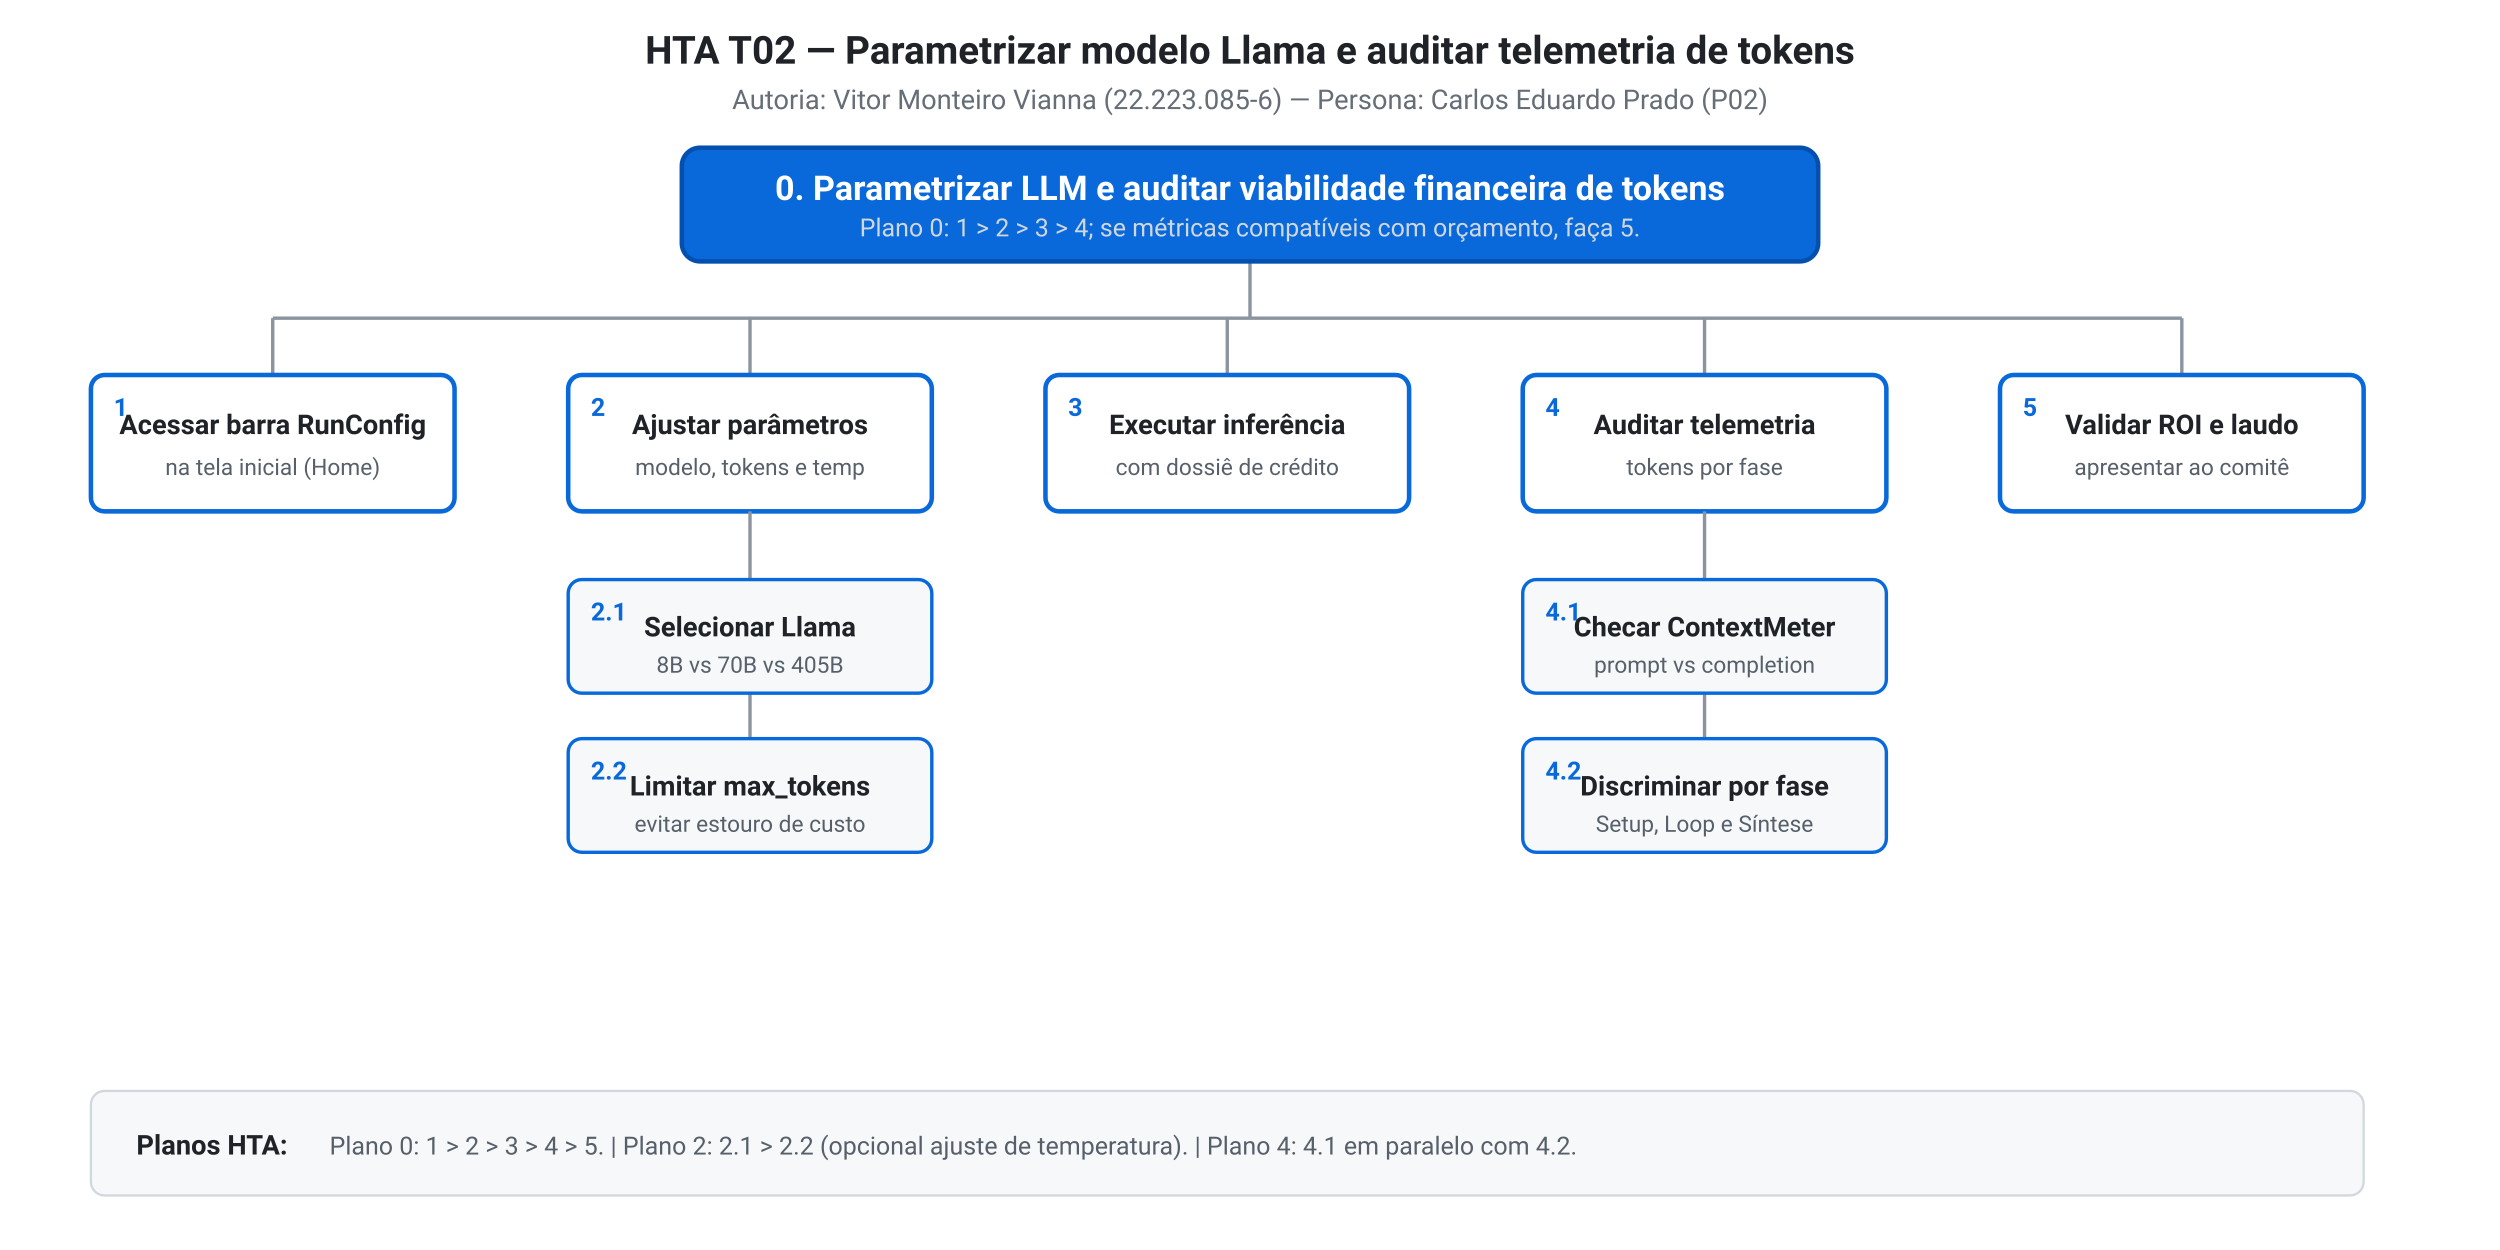
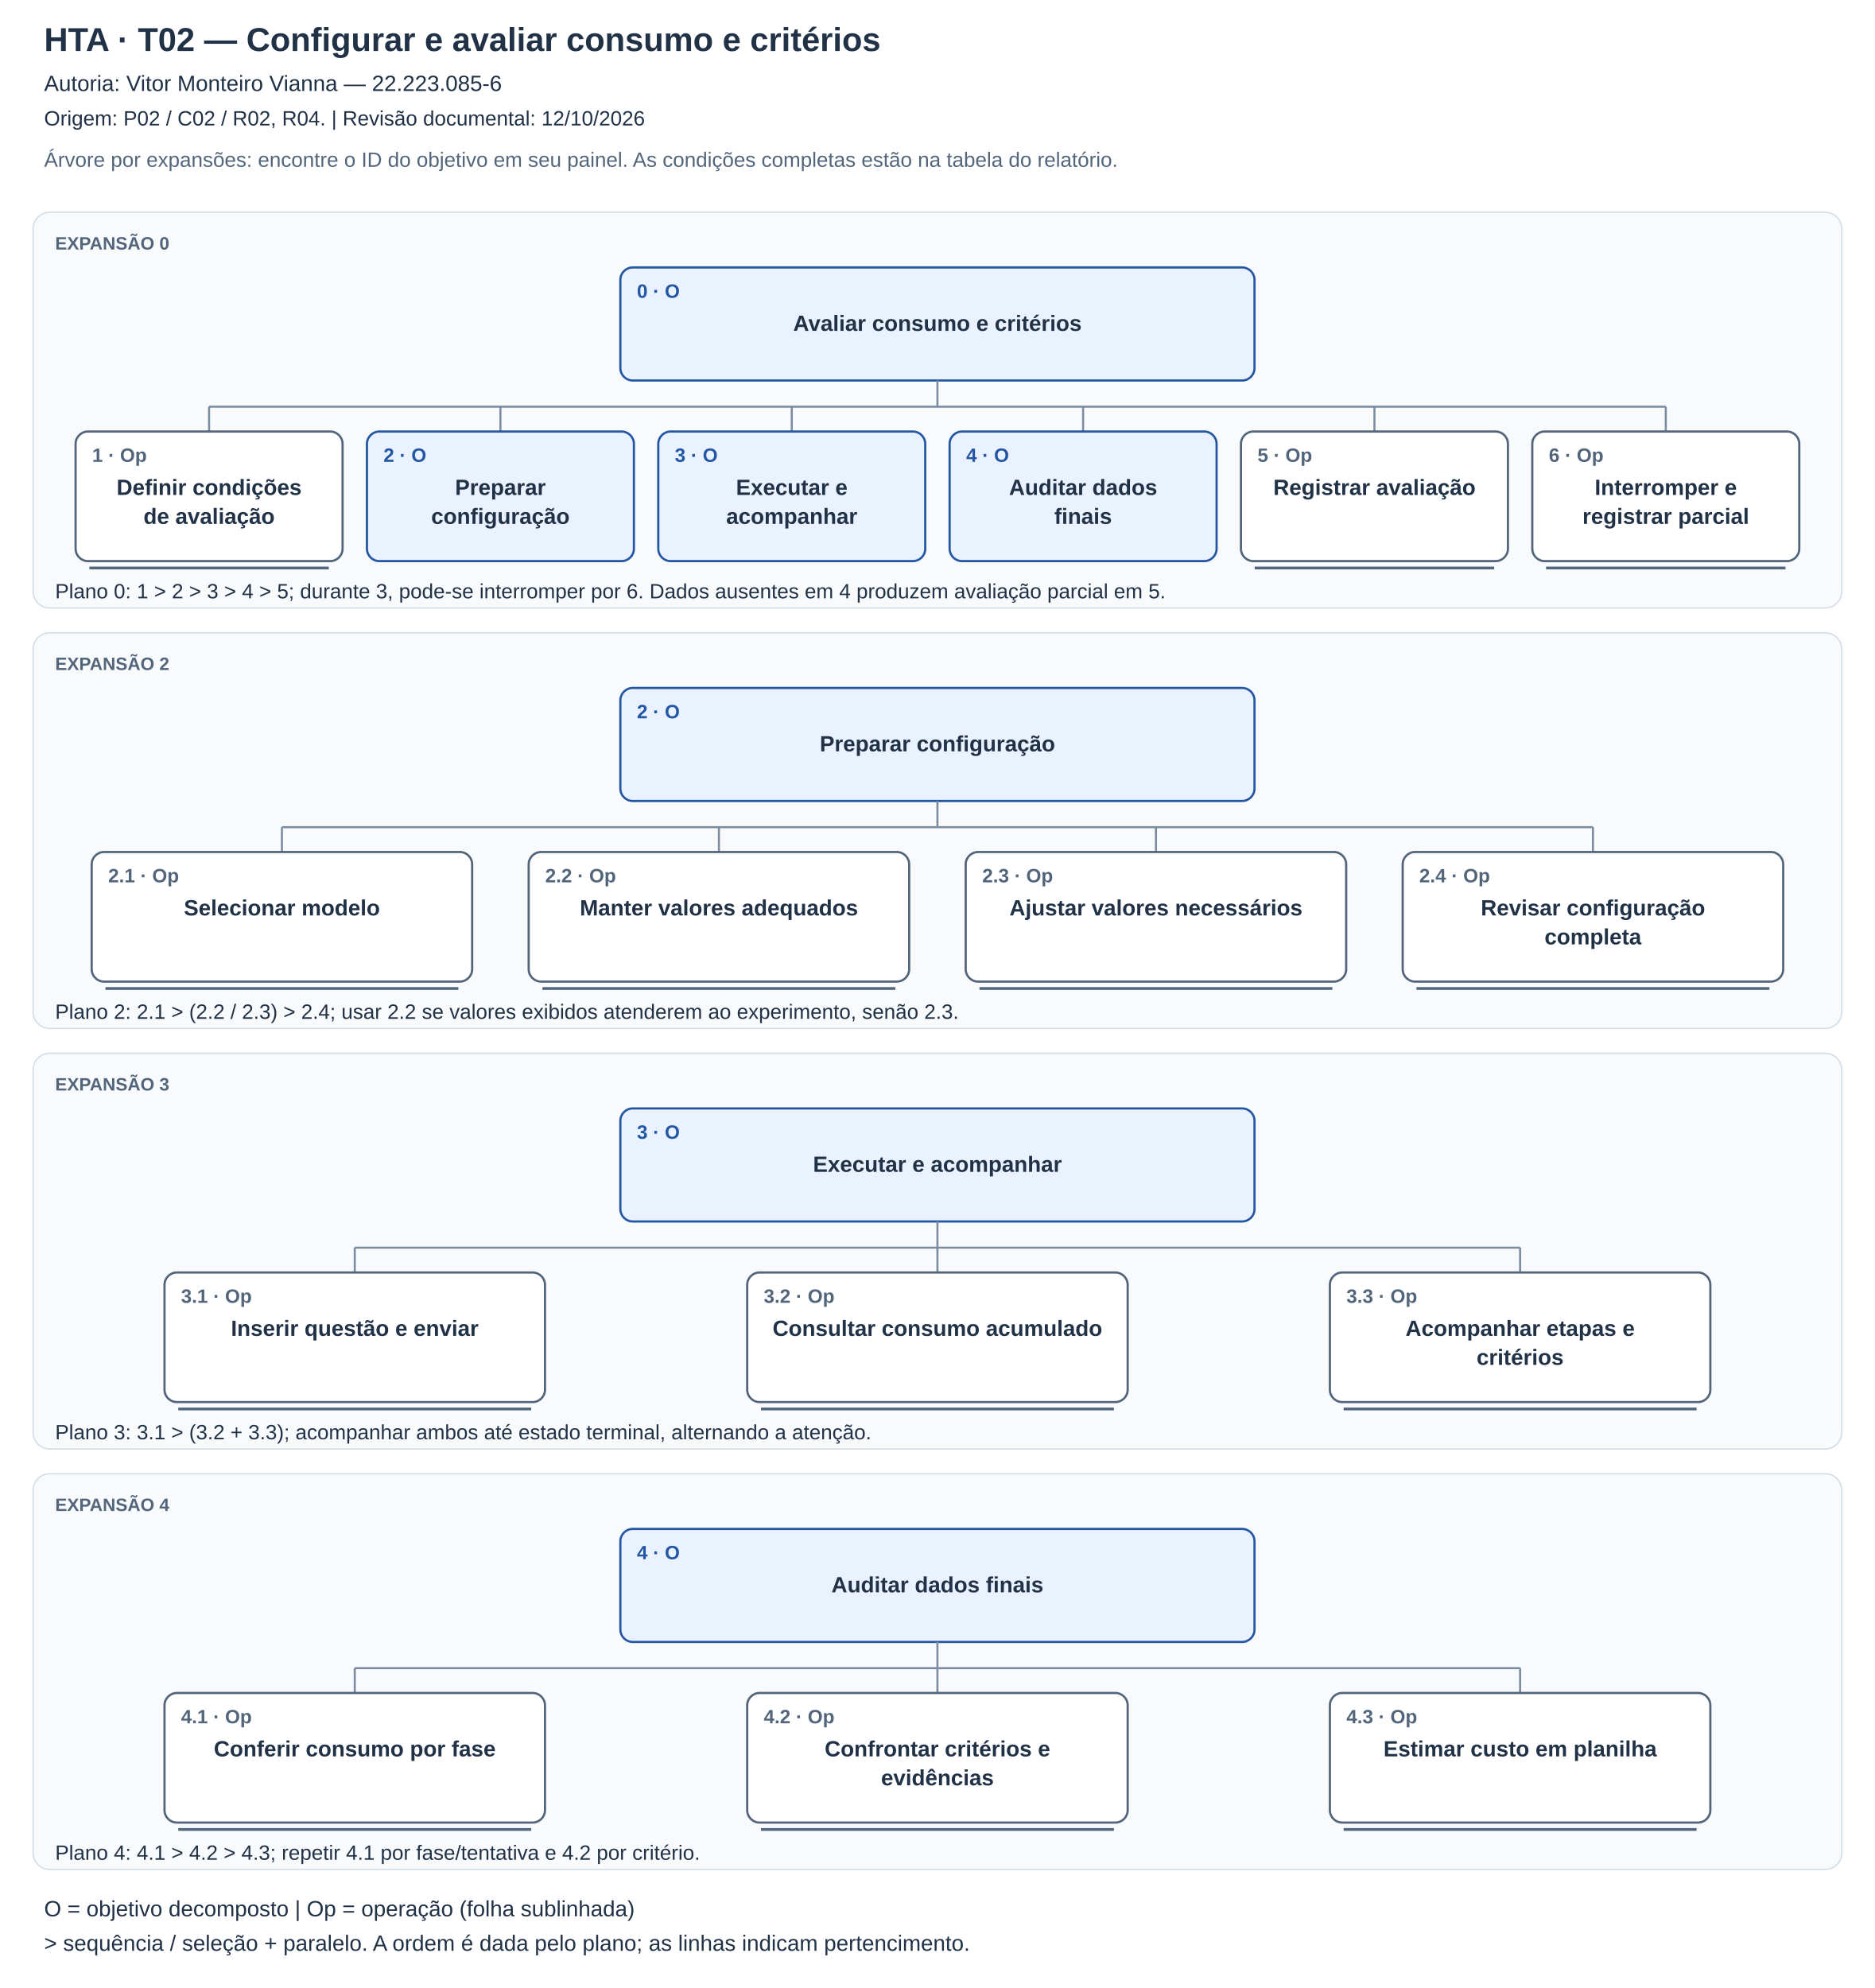
- <svg xmlns="http://www.w3.org/2000/svg" viewBox="0 0 1100 550" width="1100" height="550" font-family="-apple-system, BlinkMacSystemFont, 'Segoe UI', Roboto, Helvetica, Arial, sans-serif">
-   <defs>
-     <style>
-       .box { fill: #ffffff; stroke: #0969da; stroke-width: 2; rx: 6; }
-       .box-root { fill: #0969da; stroke: #0550ae; stroke-width: 2; rx: 8; }
-       .box-sub { fill: #f6f8fa; stroke: #0969da; stroke-width: 1.5; rx: 6; }
-       .text-title { fill: #ffffff; font-weight: 600; font-size: 15px; text-anchor: middle; }
-       .text-node { fill: #1f2328; font-weight: 600; font-size: 12px; text-anchor: middle; }
-       .text-id { fill: #0969da; font-weight: 700; font-size: 11px; }
-       .text-sub { fill: #57606a; font-size: 10px; text-anchor: middle; }
-       .line { stroke: #8c959f; stroke-width: 1.5; fill: none; }
-     </style>
-   </defs>
-   <rect width="1100" height="550" fill="#ffffff" />
-   <text x="550" y="28" text-anchor="middle" font-size="17" font-weight="bold" fill="#1f2328">HTA T02 — Parametrizar modelo Llama e auditar telemetria de tokens</text>
-   <text x="550" y="48" text-anchor="middle" font-size="12" fill="#656d76">Autoria: Vitor Monteiro Vianna (22.223.085-6) — Persona: Carlos Eduardo Prado (P02)</text>
-   <line x1="550" y1="115" x2="550" y2="140" class="line" />
-   <line x1="120" y1="140" x2="960" y2="140" class="line" />
-   <line x1="120" y1="140" x2="120" y2="165" class="line" />
-   <line x1="330" y1="140" x2="330" y2="165" class="line" />
-   <line x1="540" y1="140" x2="540" y2="165" class="line" />
-   <line x1="750" y1="140" x2="750" y2="165" class="line" />
-   <line x1="960" y1="140" x2="960" y2="165" class="line" />
-   <rect x="300" y="65" width="500" height="50" class="box-root" />
-   <text x="550" y="88" class="text-title">0. Parametrizar LLM e auditar viabilidade financeira de tokens</text>
-   <text x="550" y="104" fill="#d0d7de" font-size="11px" text-anchor="middle">Plano 0: 1 &gt; 2 &gt; 3 &gt; 4; se métricas compatíveis com orçamento, faça 5.</text>
-   <rect x="40" y="165" width="160" height="60" class="box" />
-   <text x="50" y="183" class="text-id">1</text>
-   <text x="120" y="191" class="text-node">Acessar barra RunConfig</text>
-   <text x="120" y="209" class="text-sub">na tela inicial (Home)</text>
-   <rect x="250" y="165" width="160" height="60" class="box" />
-   <text x="260" y="183" class="text-id">2</text>
-   <text x="330" y="191" class="text-node">Ajustar parâmetros</text>
-   <text x="330" y="209" class="text-sub">modelo, tokens e temp</text>
-   <rect x="460" y="165" width="160" height="60" class="box" />
-   <text x="470" y="183" class="text-id">3</text>
-   <text x="540" y="191" class="text-node">Executar inferência</text>
-   <text x="540" y="209" class="text-sub">com dossiê de crédito</text>
-   <rect x="670" y="165" width="160" height="60" class="box" />
-   <text x="680" y="183" class="text-id">4</text>
-   <text x="750" y="191" class="text-node">Auditar telemetria</text>
-   <text x="750" y="209" class="text-sub">tokens por fase</text>
-   <rect x="880" y="165" width="160" height="60" class="box" />
-   <text x="890" y="183" class="text-id">5</text>
-   <text x="960" y="191" class="text-node">Validar ROI e laudo</text>
-   <text x="960" y="209" class="text-sub">apresentar ao comitê</text>
-   <line x1="330" y1="225" x2="330" y2="255" class="line" />
-   <line x1="330" y1="305" x2="330" y2="325" class="line" />
-   <rect x="250" y="255" width="160" height="50" class="box-sub" />
-   <text x="260" y="273" class="text-id">2.1</text>
-   <text x="330" y="280" class="text-node">Selecionar Llama</text>
-   <text x="330" y="296" class="text-sub">8B vs 70B vs 405B</text>
-   <rect x="250" y="325" width="160" height="50" class="box-sub" />
-   <text x="260" y="343" class="text-id">2.2</text>
-   <text x="330" y="350" class="text-node">Limitar max_tokens</text>
-   <text x="330" y="366" class="text-sub">evitar estouro de custo</text>
-   <line x1="750" y1="225" x2="750" y2="255" class="line" />
-   <line x1="750" y1="305" x2="750" y2="325" class="line" />
-   <rect x="670" y="255" width="160" height="50" class="box-sub" />
-   <text x="680" y="273" class="text-id">4.1</text>
-   <text x="750" y="280" class="text-node">Checar ContextMeter</text>
-   <text x="750" y="296" class="text-sub">prompt vs completion</text>
-   <rect x="670" y="325" width="160" height="50" class="box-sub" />
-   <text x="680" y="343" class="text-id">4.2</text>
-   <text x="750" y="350" class="text-node">Discriminar por fase</text>
-   <text x="750" y="366" class="text-sub">Setup, Loop e Síntese</text>
-   <rect x="40" y="480" width="1000" height="46" rx="6" fill="#f6f8fa" stroke="#d0d7de" />
-   <text x="60" y="508" font-size="12" font-weight="bold" fill="#1f2328">Planos HTA:</text>
-   <text x="145" y="508" font-size="11" fill="#57606a">Plano 0: 1 &gt; 2 &gt; 3 &gt; 4 &gt; 5. | Plano 2: 2.1 &gt; 2.2 (opcional ajuste de temperatura). | Plano 4: 4.1 em paralelo com 4.2.</text>
+ <svg xmlns="http://www.w3.org/2000/svg" width="1360" height="1442" viewBox="0 0 1360 1442" role="img" aria-labelledby="title desc" font-family="Arial, sans-serif">
+   <rect width="100%" height="100%" fill="#ffffff" />
+   <text x="32" y="37" font-size="24" font-weight="700" text-anchor="start" fill="#213247">HTA · T02 — Configurar e avaliar consumo e critérios</text>
+   <text x="32" y="66" font-size="16" font-weight="400" text-anchor="start" fill="#213247">Autoria: Vitor Monteiro Vianna — 22.223.085-6</text>
+   <text x="32" y="91" font-size="15" font-weight="400" text-anchor="start" fill="#213247">Origem: P02 / C02 / R02, R04.  |  Revisão documental: 12/10/2026</text>
+   <text x="32" y="121" font-size="15" font-weight="400" text-anchor="start" fill="#52657a">Árvore por expansões: encontre o ID do objetivo em seu painel. As condições completas estão na tabela do relatório.</text>
+   <g data-panel="0">
+     <rect x="24" y="154" width="1312" height="287" rx="12" fill="#f8fafc" stroke="#d4deea" />
+     <text x="40" y="181" font-size="13" font-weight="700" text-anchor="start" fill="#52657a">EXPANSÃO 0</text>
+     <g data-node="0">
+       <rect x="450" y="194" width="460" height="82" rx="9" fill="#eaf2ff" stroke="#2357a4" stroke-width="1.6" />
+       <text x="462" y="216" font-size="14" font-weight="700" text-anchor="start" fill="#2357a4">0 · O</text>
+       <text x="680" y="240" font-size="16" font-weight="600" text-anchor="middle" fill="#213247" data-label="true">Avaliar consumo e critérios</text>
+     </g>
+     <path d="M 680 276 V 295 M 151.667 295 H 1208.333" fill="none" stroke="#7c8ca0" stroke-width="1.5" />
+     <path d="M 151.667 295 V 313" fill="none" stroke="#7c8ca0" stroke-width="1.5" />
+     <g data-node="1">
+       <rect x="54.833" y="313" width="193.667" height="94" rx="9" fill="#ffffff" stroke="#52657a" stroke-width="1.6" />
+       <text x="66.833" y="335" font-size="14" font-weight="700" text-anchor="start" fill="#52657a">1 · Op</text>
+       <text x="151.667" y="359" font-size="16" font-weight="600" text-anchor="middle" fill="#213247" data-label="true">Definir condições</text>
+       <text x="151.667" y="380" font-size="16" font-weight="600" text-anchor="middle" fill="#213247" data-label="true">de avaliação</text>
+       <line x1="64.833" y1="412" x2="238.5" y2="412" stroke="#52657a" stroke-width="2" />
+     </g>
+     <path d="M 363 295 V 313" fill="none" stroke="#7c8ca0" stroke-width="1.5" />
+     <g data-node="2">
+       <rect x="266.167" y="313" width="193.667" height="94" rx="9" fill="#eaf2ff" stroke="#2357a4" stroke-width="1.6" />
+       <text x="278.167" y="335" font-size="14" font-weight="700" text-anchor="start" fill="#2357a4">2 · O</text>
+       <text x="363" y="359" font-size="16" font-weight="600" text-anchor="middle" fill="#213247" data-label="true">Preparar</text>
+       <text x="363" y="380" font-size="16" font-weight="600" text-anchor="middle" fill="#213247" data-label="true">configuração</text>
+     </g>
+     <path d="M 574.333 295 V 313" fill="none" stroke="#7c8ca0" stroke-width="1.5" />
+     <g data-node="3">
+       <rect x="477.5" y="313" width="193.667" height="94" rx="9" fill="#eaf2ff" stroke="#2357a4" stroke-width="1.6" />
+       <text x="489.5" y="335" font-size="14" font-weight="700" text-anchor="start" fill="#2357a4">3 · O</text>
+       <text x="574.333" y="359" font-size="16" font-weight="600" text-anchor="middle" fill="#213247" data-label="true">Executar e</text>
+       <text x="574.333" y="380" font-size="16" font-weight="600" text-anchor="middle" fill="#213247" data-label="true">acompanhar</text>
+     </g>
+     <path d="M 785.667 295 V 313" fill="none" stroke="#7c8ca0" stroke-width="1.5" />
+     <g data-node="4">
+       <rect x="688.833" y="313" width="193.667" height="94" rx="9" fill="#eaf2ff" stroke="#2357a4" stroke-width="1.6" />
+       <text x="700.833" y="335" font-size="14" font-weight="700" text-anchor="start" fill="#2357a4">4 · O</text>
+       <text x="785.667" y="359" font-size="16" font-weight="600" text-anchor="middle" fill="#213247" data-label="true">Auditar dados</text>
+       <text x="785.667" y="380" font-size="16" font-weight="600" text-anchor="middle" fill="#213247" data-label="true">finais</text>
+     </g>
+     <path d="M 997 295 V 313" fill="none" stroke="#7c8ca0" stroke-width="1.5" />
+     <g data-node="5">
+       <rect x="900.167" y="313" width="193.667" height="94" rx="9" fill="#ffffff" stroke="#52657a" stroke-width="1.6" />
+       <text x="912.167" y="335" font-size="14" font-weight="700" text-anchor="start" fill="#52657a">5 · Op</text>
+       <text x="997" y="359" font-size="16" font-weight="600" text-anchor="middle" fill="#213247" data-label="true">Registrar avaliação</text>
+       <line x1="910.167" y1="412" x2="1083.833" y2="412" stroke="#52657a" stroke-width="2" />
+     </g>
+     <path d="M 1208.333 295 V 313" fill="none" stroke="#7c8ca0" stroke-width="1.5" />
+     <g data-node="6">
+       <rect x="1111.5" y="313" width="193.667" height="94" rx="9" fill="#ffffff" stroke="#52657a" stroke-width="1.6" />
+       <text x="1123.5" y="335" font-size="14" font-weight="700" text-anchor="start" fill="#52657a">6 · Op</text>
+       <text x="1208.333" y="359" font-size="16" font-weight="600" text-anchor="middle" fill="#213247" data-label="true">Interromper e</text>
+       <text x="1208.333" y="380" font-size="16" font-weight="600" text-anchor="middle" fill="#213247" data-label="true">registrar parcial</text>
+       <line x1="1121.5" y1="412" x2="1295.167" y2="412" stroke="#52657a" stroke-width="2" />
+     </g>
+     <text x="40" y="434" font-size="15" font-weight="400" text-anchor="start" fill="#213247">Plano 0: 1 &gt; 2 &gt; 3 &gt; 4 &gt; 5; durante 3, pode-se interromper por 6. Dados ausentes em 4 produzem avaliação parcial em 5.</text>
+   </g>
+   <g data-panel="2">
+     <rect x="24" y="459" width="1312" height="287" rx="12" fill="#f8fafc" stroke="#d4deea" />
+     <text x="40" y="486" font-size="13" font-weight="700" text-anchor="start" fill="#52657a">EXPANSÃO 2</text>
+     <g data-node="2">
+       <rect x="450" y="499" width="460" height="82" rx="9" fill="#eaf2ff" stroke="#2357a4" stroke-width="1.6" />
+       <text x="462" y="521" font-size="14" font-weight="700" text-anchor="start" fill="#2357a4">2 · O</text>
+       <text x="680" y="545" font-size="16" font-weight="600" text-anchor="middle" fill="#213247" data-label="true">Preparar configuração</text>
+     </g>
+     <path d="M 680 581 V 600 M 204.5 600 H 1155.5" fill="none" stroke="#7c8ca0" stroke-width="1.5" />
+     <path d="M 204.5 600 V 618" fill="none" stroke="#7c8ca0" stroke-width="1.5" />
+     <g data-node="2.1">
+       <rect x="66.5" y="618" width="276" height="94" rx="9" fill="#ffffff" stroke="#52657a" stroke-width="1.6" />
+       <text x="78.5" y="640" font-size="14" font-weight="700" text-anchor="start" fill="#52657a">2.1 · Op</text>
+       <text x="204.5" y="664" font-size="16" font-weight="600" text-anchor="middle" fill="#213247" data-label="true">Selecionar modelo</text>
+       <line x1="76.5" y1="717" x2="332.5" y2="717" stroke="#52657a" stroke-width="2" />
+     </g>
+     <path d="M 521.5 600 V 618" fill="none" stroke="#7c8ca0" stroke-width="1.5" />
+     <g data-node="2.2">
+       <rect x="383.5" y="618" width="276" height="94" rx="9" fill="#ffffff" stroke="#52657a" stroke-width="1.6" />
+       <text x="395.5" y="640" font-size="14" font-weight="700" text-anchor="start" fill="#52657a">2.2 · Op</text>
+       <text x="521.5" y="664" font-size="16" font-weight="600" text-anchor="middle" fill="#213247" data-label="true">Manter valores adequados</text>
+       <line x1="393.5" y1="717" x2="649.5" y2="717" stroke="#52657a" stroke-width="2" />
+     </g>
+     <path d="M 838.5 600 V 618" fill="none" stroke="#7c8ca0" stroke-width="1.5" />
+     <g data-node="2.3">
+       <rect x="700.5" y="618" width="276" height="94" rx="9" fill="#ffffff" stroke="#52657a" stroke-width="1.6" />
+       <text x="712.5" y="640" font-size="14" font-weight="700" text-anchor="start" fill="#52657a">2.3 · Op</text>
+       <text x="838.5" y="664" font-size="16" font-weight="600" text-anchor="middle" fill="#213247" data-label="true">Ajustar valores necessários</text>
+       <line x1="710.5" y1="717" x2="966.5" y2="717" stroke="#52657a" stroke-width="2" />
+     </g>
+     <path d="M 1155.5 600 V 618" fill="none" stroke="#7c8ca0" stroke-width="1.5" />
+     <g data-node="2.4">
+       <rect x="1017.5" y="618" width="276" height="94" rx="9" fill="#ffffff" stroke="#52657a" stroke-width="1.6" />
+       <text x="1029.5" y="640" font-size="14" font-weight="700" text-anchor="start" fill="#52657a">2.4 · Op</text>
+       <text x="1155.5" y="664" font-size="16" font-weight="600" text-anchor="middle" fill="#213247" data-label="true">Revisar configuração</text>
+       <text x="1155.5" y="685" font-size="16" font-weight="600" text-anchor="middle" fill="#213247" data-label="true">completa</text>
+       <line x1="1027.5" y1="717" x2="1283.5" y2="717" stroke="#52657a" stroke-width="2" />
+     </g>
+     <text x="40" y="739" font-size="15" font-weight="400" text-anchor="start" fill="#213247">Plano 2: 2.1 &gt; (2.2 / 2.3) &gt; 2.4; usar 2.2 se valores exibidos atenderem ao experimento, senão 2.3.</text>
+   </g>
+   <g data-panel="3">
+     <rect x="24" y="764" width="1312" height="287" rx="12" fill="#f8fafc" stroke="#d4deea" />
+     <text x="40" y="791" font-size="13" font-weight="700" text-anchor="start" fill="#52657a">EXPANSÃO 3</text>
+     <g data-node="3">
+       <rect x="450" y="804" width="460" height="82" rx="9" fill="#eaf2ff" stroke="#2357a4" stroke-width="1.6" />
+       <text x="462" y="826" font-size="14" font-weight="700" text-anchor="start" fill="#2357a4">3 · O</text>
+       <text x="680" y="850" font-size="16" font-weight="600" text-anchor="middle" fill="#213247" data-label="true">Executar e acompanhar</text>
+     </g>
+     <path d="M 680 886 V 905 M 257.333 905 H 1102.667" fill="none" stroke="#7c8ca0" stroke-width="1.5" />
+     <path d="M 257.333 905 V 923" fill="none" stroke="#7c8ca0" stroke-width="1.5" />
+     <g data-node="3.1">
+       <rect x="119.333" y="923" width="276" height="94" rx="9" fill="#ffffff" stroke="#52657a" stroke-width="1.6" />
+       <text x="131.333" y="945" font-size="14" font-weight="700" text-anchor="start" fill="#52657a">3.1 · Op</text>
+       <text x="257.333" y="969" font-size="16" font-weight="600" text-anchor="middle" fill="#213247" data-label="true">Inserir questão e enviar</text>
+       <line x1="129.333" y1="1022" x2="385.333" y2="1022" stroke="#52657a" stroke-width="2" />
+     </g>
+     <path d="M 680 905 V 923" fill="none" stroke="#7c8ca0" stroke-width="1.5" />
+     <g data-node="3.2">
+       <rect x="542" y="923" width="276" height="94" rx="9" fill="#ffffff" stroke="#52657a" stroke-width="1.6" />
+       <text x="554" y="945" font-size="14" font-weight="700" text-anchor="start" fill="#52657a">3.2 · Op</text>
+       <text x="680" y="969" font-size="16" font-weight="600" text-anchor="middle" fill="#213247" data-label="true">Consultar consumo acumulado</text>
+       <line x1="552" y1="1022" x2="808" y2="1022" stroke="#52657a" stroke-width="2" />
+     </g>
+     <path d="M 1102.667 905 V 923" fill="none" stroke="#7c8ca0" stroke-width="1.5" />
+     <g data-node="3.3">
+       <rect x="964.667" y="923" width="276" height="94" rx="9" fill="#ffffff" stroke="#52657a" stroke-width="1.6" />
+       <text x="976.667" y="945" font-size="14" font-weight="700" text-anchor="start" fill="#52657a">3.3 · Op</text>
+       <text x="1102.667" y="969" font-size="16" font-weight="600" text-anchor="middle" fill="#213247" data-label="true">Acompanhar etapas e</text>
+       <text x="1102.667" y="990" font-size="16" font-weight="600" text-anchor="middle" fill="#213247" data-label="true">critérios</text>
+       <line x1="974.667" y1="1022" x2="1230.667" y2="1022" stroke="#52657a" stroke-width="2" />
+     </g>
+     <text x="40" y="1044" font-size="15" font-weight="400" text-anchor="start" fill="#213247">Plano 3: 3.1 &gt; (3.2 + 3.3); acompanhar ambos até estado terminal, alternando a atenção.</text>
+   </g>
+   <g data-panel="4">
+     <rect x="24" y="1069" width="1312" height="287" rx="12" fill="#f8fafc" stroke="#d4deea" />
+     <text x="40" y="1096" font-size="13" font-weight="700" text-anchor="start" fill="#52657a">EXPANSÃO 4</text>
+     <g data-node="4">
+       <rect x="450" y="1109" width="460" height="82" rx="9" fill="#eaf2ff" stroke="#2357a4" stroke-width="1.6" />
+       <text x="462" y="1131" font-size="14" font-weight="700" text-anchor="start" fill="#2357a4">4 · O</text>
+       <text x="680" y="1155" font-size="16" font-weight="600" text-anchor="middle" fill="#213247" data-label="true">Auditar dados finais</text>
+     </g>
+     <path d="M 680 1191 V 1210 M 257.333 1210 H 1102.667" fill="none" stroke="#7c8ca0" stroke-width="1.5" />
+     <path d="M 257.333 1210 V 1228" fill="none" stroke="#7c8ca0" stroke-width="1.5" />
+     <g data-node="4.1">
+       <rect x="119.333" y="1228" width="276" height="94" rx="9" fill="#ffffff" stroke="#52657a" stroke-width="1.6" />
+       <text x="131.333" y="1250" font-size="14" font-weight="700" text-anchor="start" fill="#52657a">4.1 · Op</text>
+       <text x="257.333" y="1274" font-size="16" font-weight="600" text-anchor="middle" fill="#213247" data-label="true">Conferir consumo por fase</text>
+       <line x1="129.333" y1="1327" x2="385.333" y2="1327" stroke="#52657a" stroke-width="2" />
+     </g>
+     <path d="M 680 1210 V 1228" fill="none" stroke="#7c8ca0" stroke-width="1.5" />
+     <g data-node="4.2">
+       <rect x="542" y="1228" width="276" height="94" rx="9" fill="#ffffff" stroke="#52657a" stroke-width="1.6" />
+       <text x="554" y="1250" font-size="14" font-weight="700" text-anchor="start" fill="#52657a">4.2 · Op</text>
+       <text x="680" y="1274" font-size="16" font-weight="600" text-anchor="middle" fill="#213247" data-label="true">Confrontar critérios e</text>
+       <text x="680" y="1295" font-size="16" font-weight="600" text-anchor="middle" fill="#213247" data-label="true">evidências</text>
+       <line x1="552" y1="1327" x2="808" y2="1327" stroke="#52657a" stroke-width="2" />
+     </g>
+     <path d="M 1102.667 1210 V 1228" fill="none" stroke="#7c8ca0" stroke-width="1.5" />
+     <g data-node="4.3">
+       <rect x="964.667" y="1228" width="276" height="94" rx="9" fill="#ffffff" stroke="#52657a" stroke-width="1.6" />
+       <text x="976.667" y="1250" font-size="14" font-weight="700" text-anchor="start" fill="#52657a">4.3 · Op</text>
+       <text x="1102.667" y="1274" font-size="16" font-weight="600" text-anchor="middle" fill="#213247" data-label="true">Estimar custo em planilha</text>
+       <line x1="974.667" y1="1327" x2="1230.667" y2="1327" stroke="#52657a" stroke-width="2" />
+     </g>
+     <text x="40" y="1349" font-size="15" font-weight="400" text-anchor="start" fill="#213247">Plano 4: 4.1 &gt; 4.2 &gt; 4.3; repetir 4.1 por fase/tentativa e 4.2 por critério.</text>
+   </g>
+   <text x="32" y="1390" font-size="16" font-weight="400" text-anchor="start" fill="#213247">O = objetivo decomposto   |   Op = operação (folha sublinhada)</text>
+   <text x="32" y="1415" font-size="16" font-weight="400" text-anchor="start" fill="#213247">&gt; sequência   / seleção   + paralelo. A ordem é dada pelo plano; as linhas indicam pertencimento.</text>
</svg>
